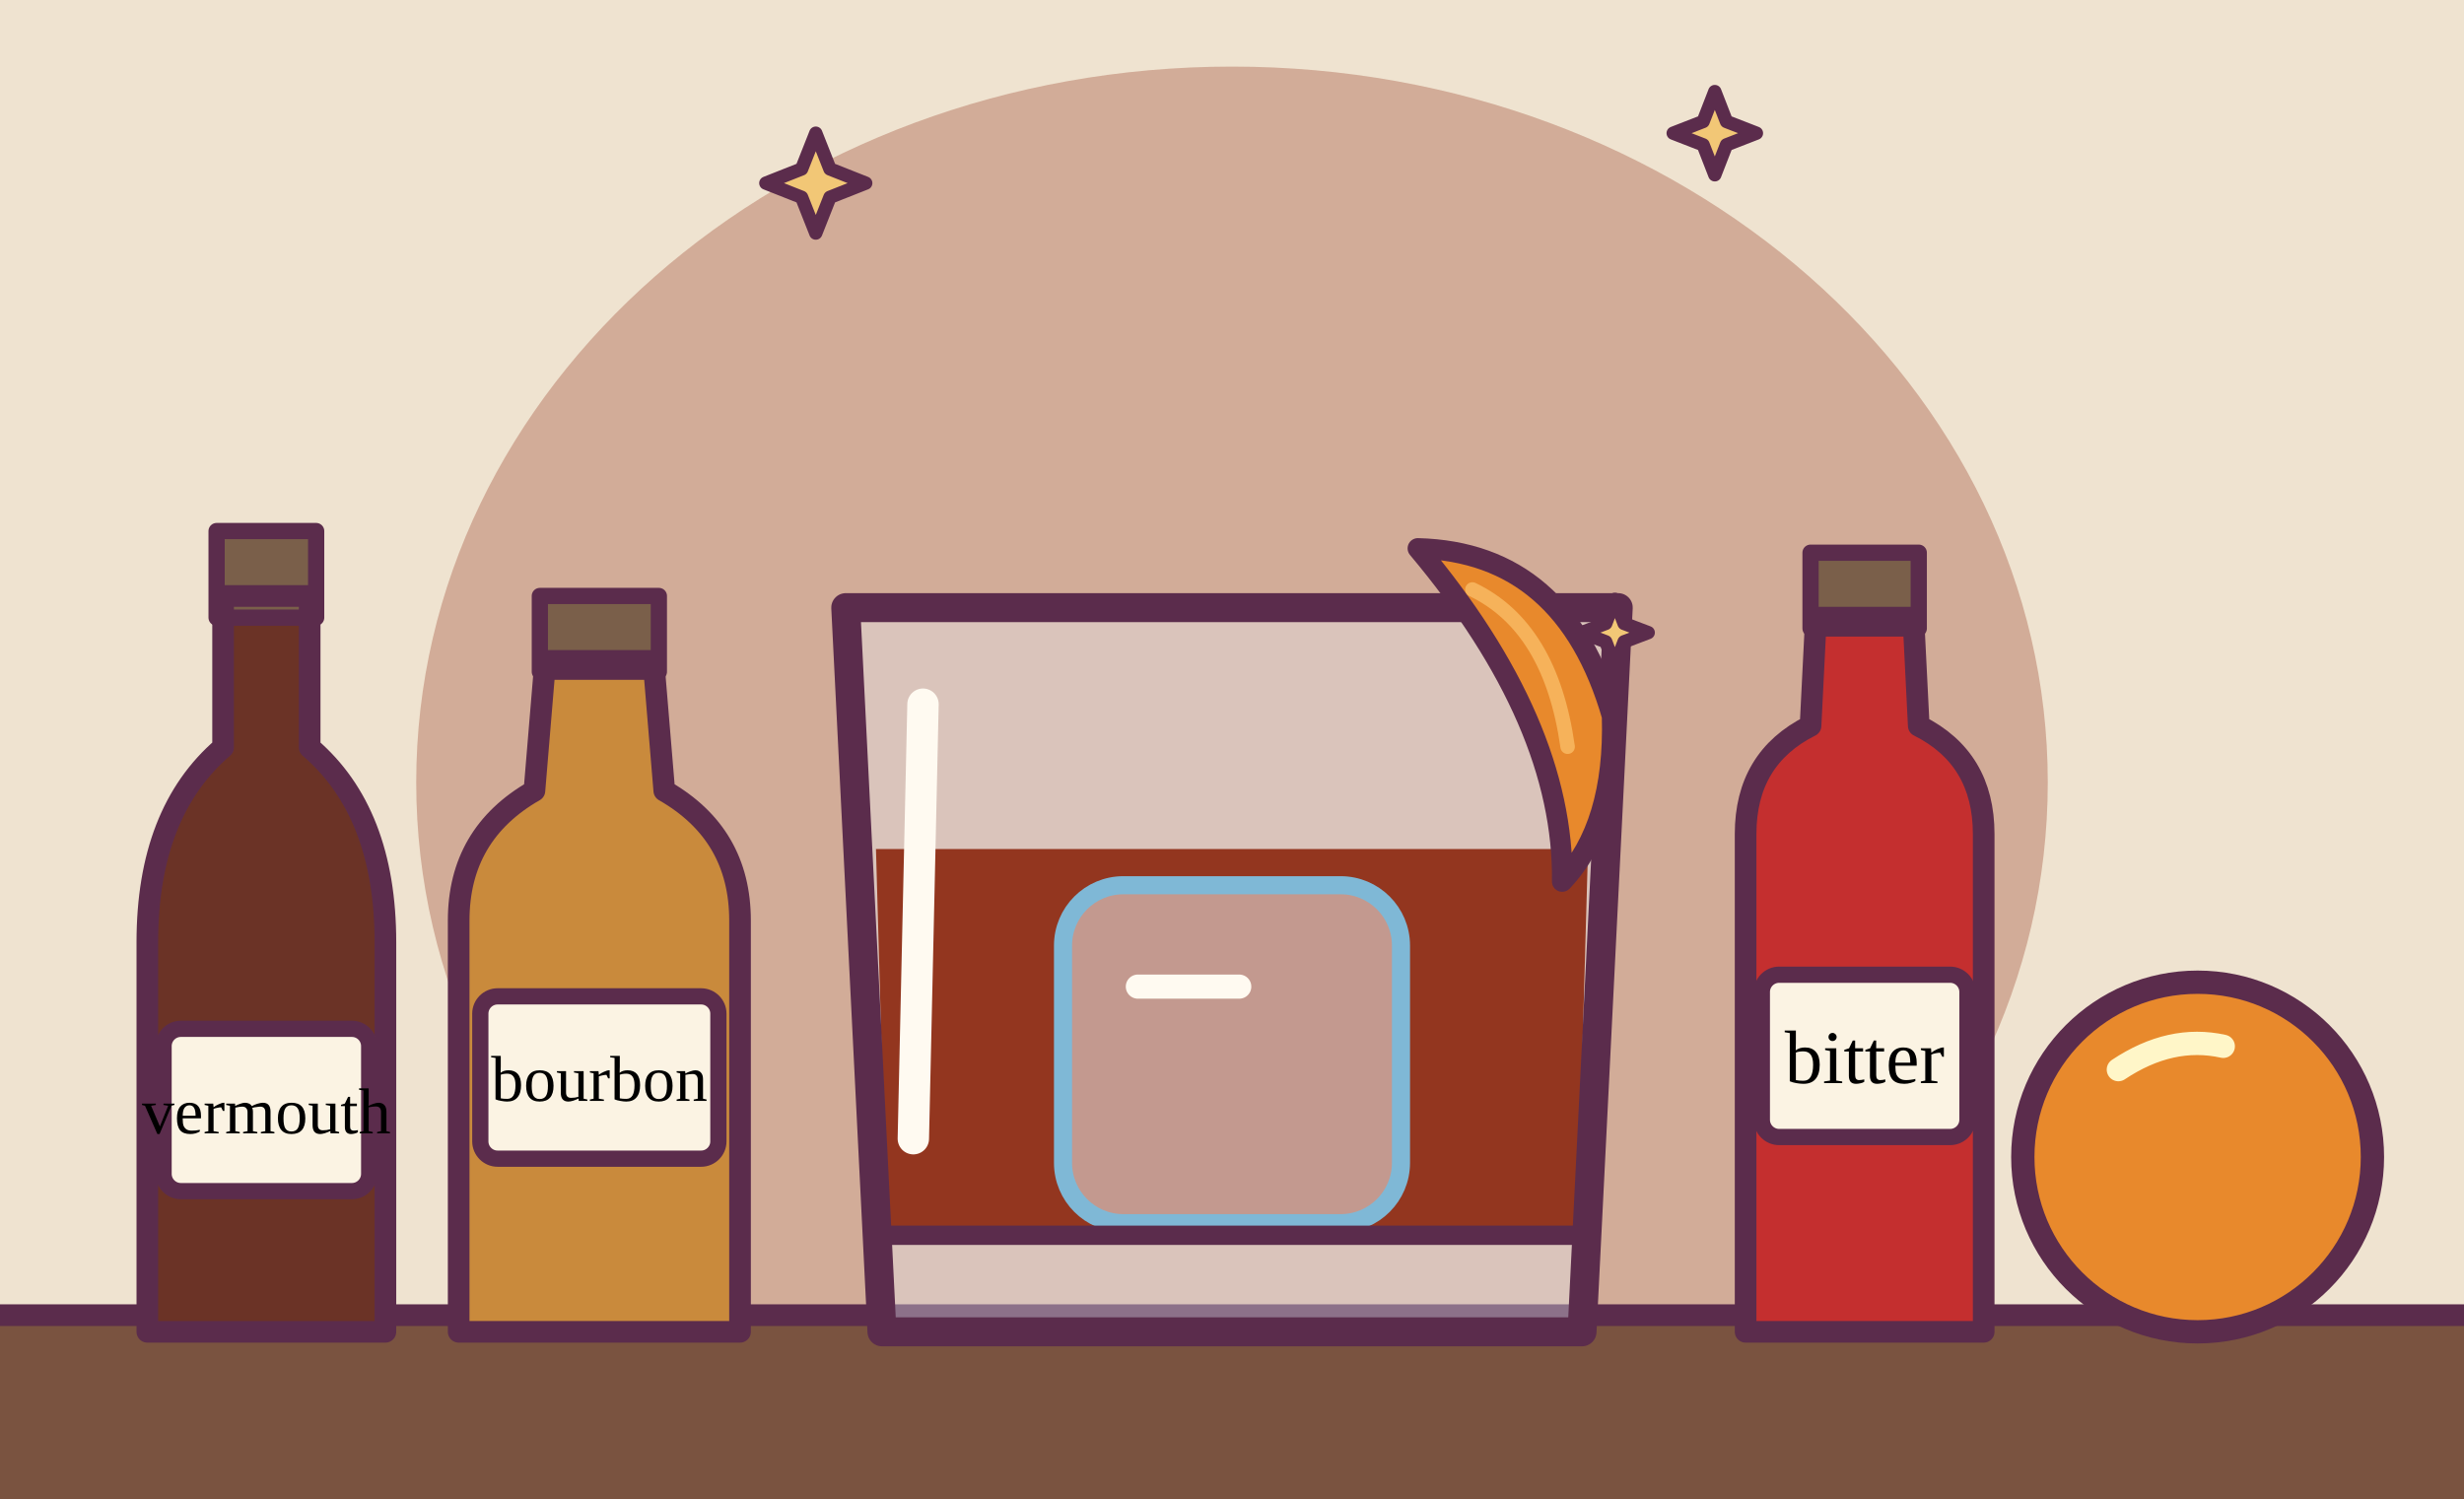
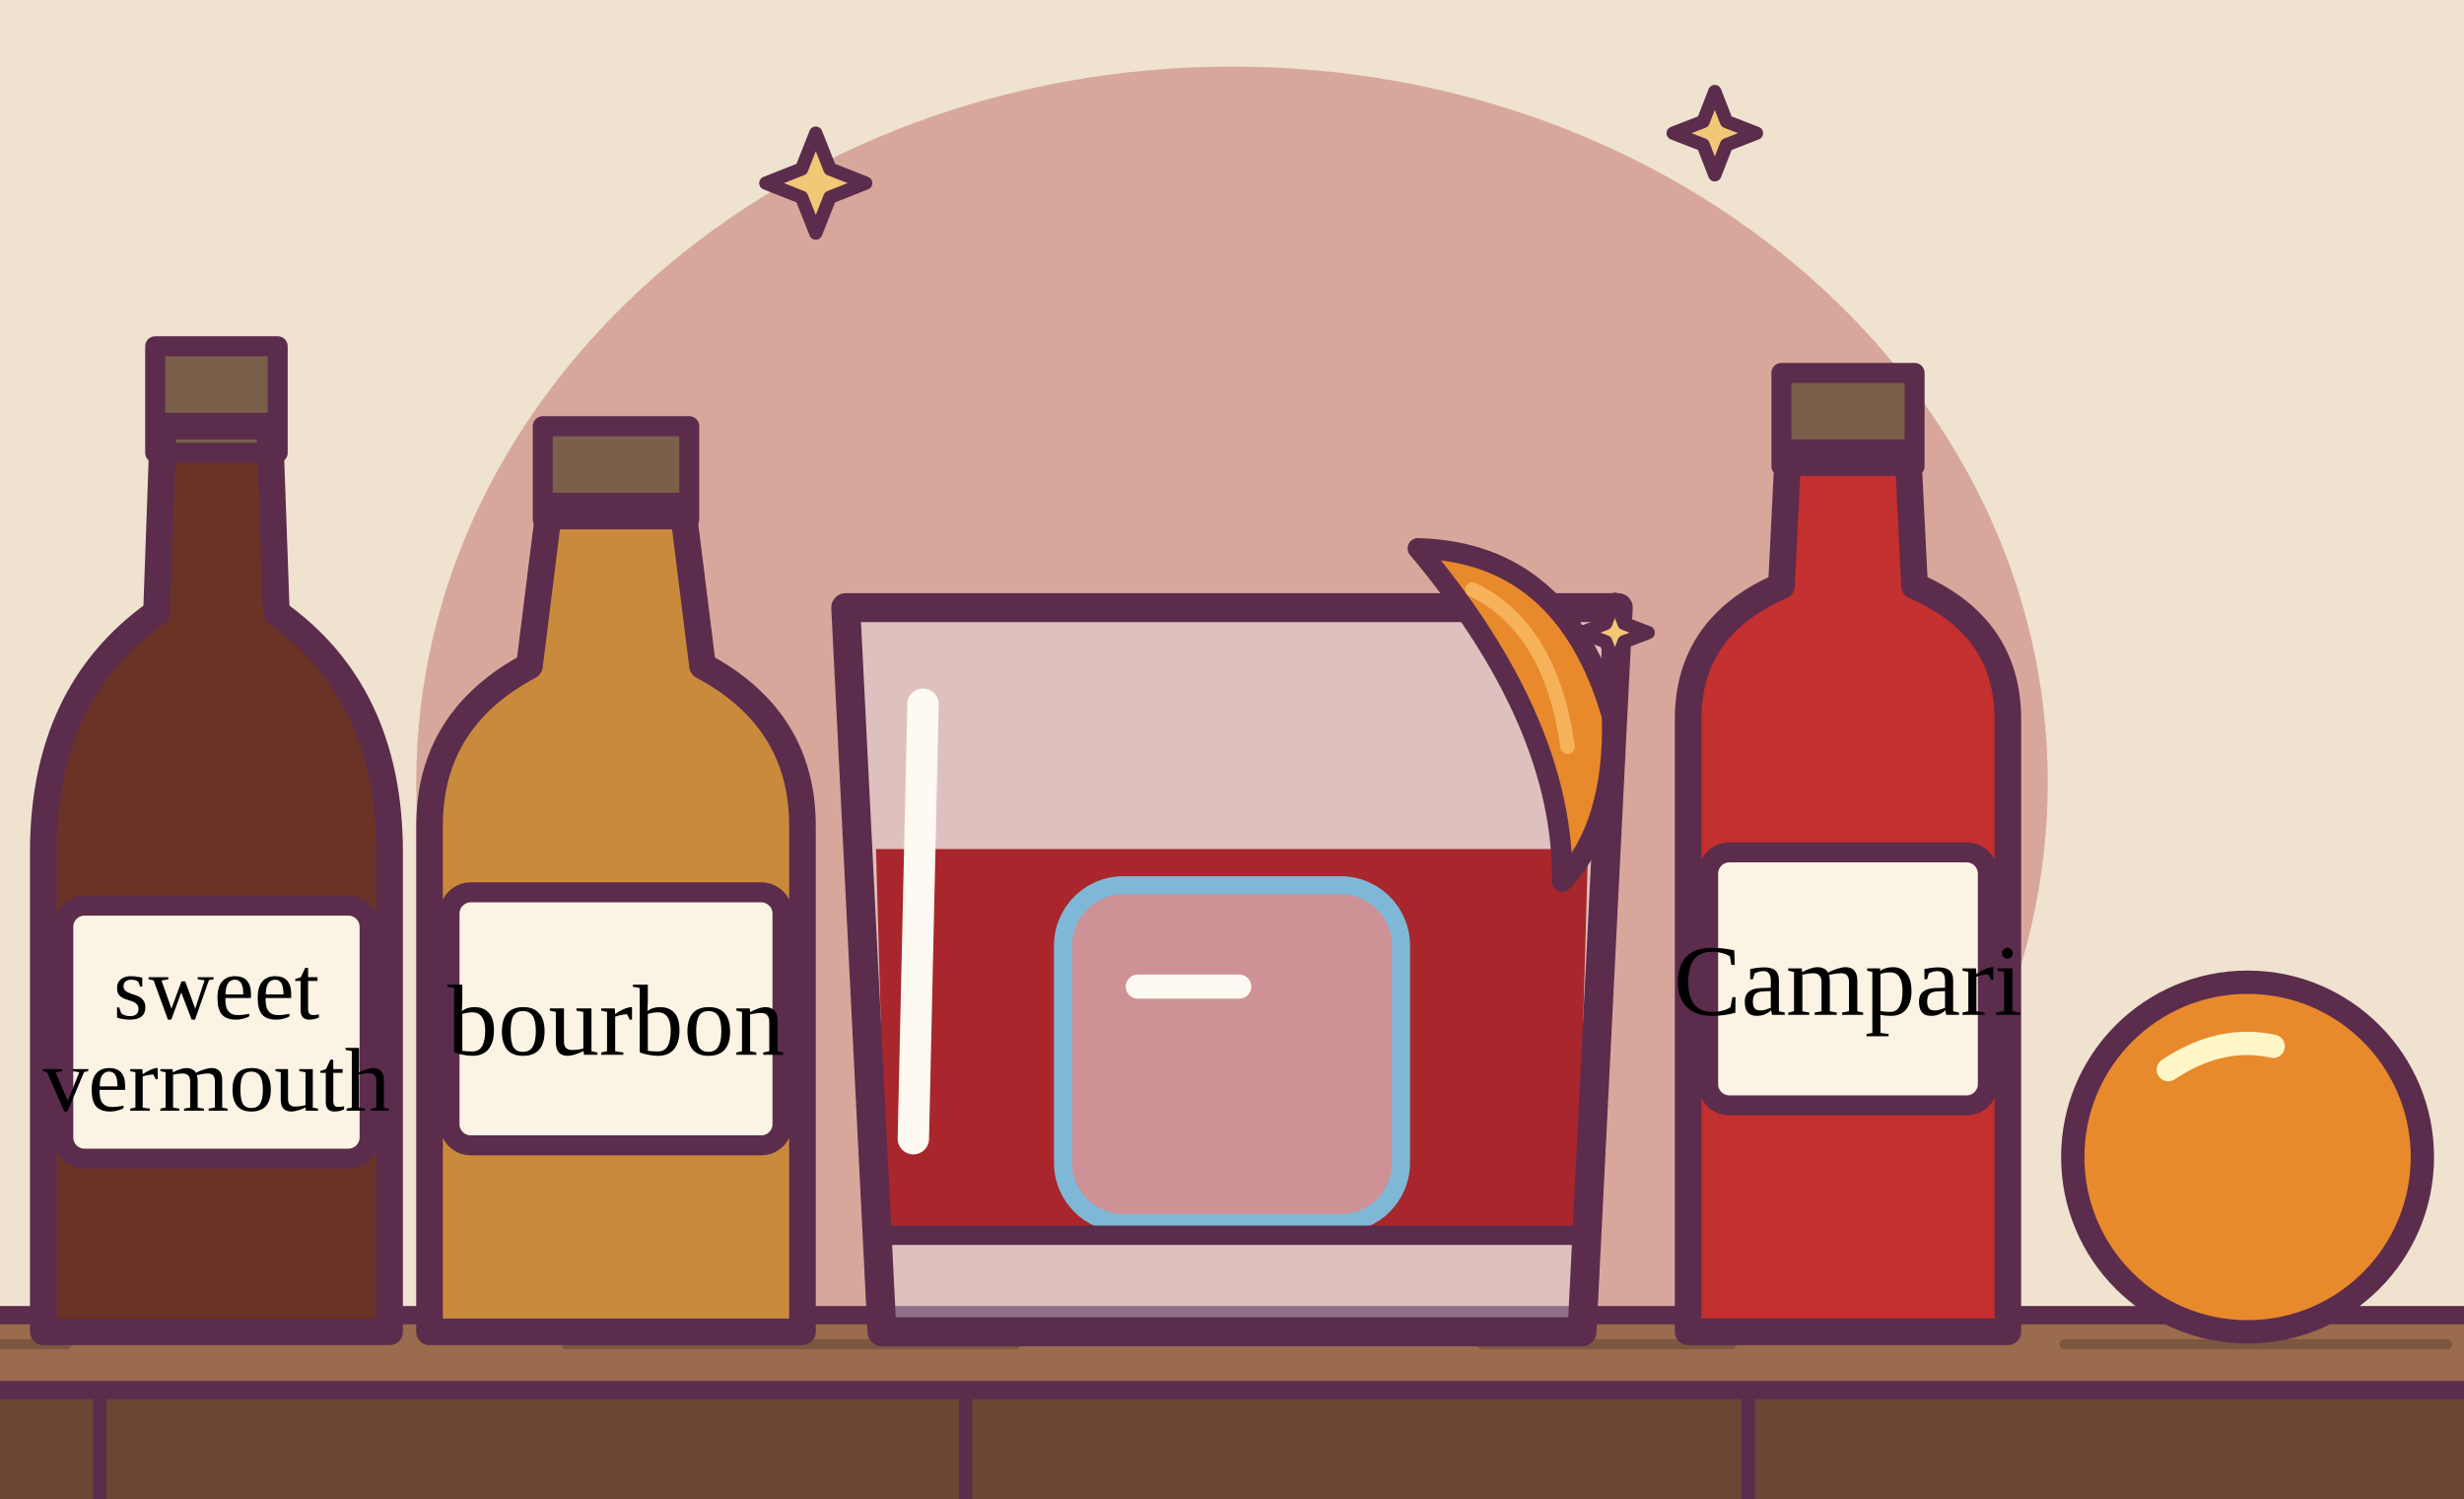
<svg viewBox="0 0 296 180" role="img" aria-label="a Boulevardier in a rocks glass, garnished with an orange peel, next to a bottle of sweet vermouth, a bottle of bourbon, a bottle of Campari and an orange">
  <g transform="translate(-52 -24)">
    <g filter="url(#wash)">
      <rect x="0" y="0" width="400" height="236" fill="#efe3d0" />
-       <ellipse cx="200" cy="118" rx="98" ry="86" fill="#93361f" opacity=".32" />
-       <rect x="0" y="182" width="400" height="54" fill="#7a5340" />
+       <ellipse cx="200" cy="118" rx="98" ry="86" fill="#a8262c" opacity=".32" />
    </g>
-     <g filter="url(#crayon)" fill="none" stroke="#5b2c4c" stroke-width="2.6" stroke-linecap="round" stroke-linejoin="round">
-       <path d="M0 182 H400" />
+     <rect x="0" y="182" width="400" height="54" fill="#6e4b39" />
+     <g filter="url(#wash)">
+       <rect x="0" y="182" width="400" height="9" fill="#9a6b4c" />
+       <rect x="0" y="191" width="400" height="45" fill="#6b4634" />
    </g>
-     <g transform="translate(84 184)">
-       <g transform="translate(0 0) scale(1.3)">
+     <g filter="url(#crayon)" fill="none" stroke="#5b2c4c" stroke-width="2.2" stroke-linecap="round" stroke-linejoin="round">
+       <path d="M0 182 H400 M0 191 H400" />
+       <path d="M64 191 V236" stroke-width="1.6" />
+       <path d="M168 191 V236" stroke-width="1.6" />
+       <path d="M262 191 V236" stroke-width="1.6" />
+       <path d="M352 191 V236" stroke-width="1.6" />
+       <path d="M22 185.5 h38" stroke="#7d5640" stroke-width="1.2" />
+       <path d="M120 185.5 h54" stroke="#7d5640" stroke-width="1.2" />
+       <path d="M230 185.5 h30" stroke="#7d5640" stroke-width="1.2" />
+       <path d="M300 185.5 h46" stroke="#7d5640" stroke-width="1.2" />
+     </g>
+     <g transform="translate(78 184)">
+       <g transform="translate(0 0) scale(1.6)">
        <g filter="url(#wash)">
-           <path d="M-11 0 L-11 -36 Q-11 -48 -4 -54 L-4 -68 L4 -68 L4 -54 Q11 -48 11 -36 L11 0Z" fill="#6b3326" />
-           <rect x="-9.5" y="-28" width="19" height="15" rx="1.6" fill="#fbf3e3" />
+           <path d="M-13 0 L-13 -36 Q-13 -48 -4.5 -54 L-4 -68 L4 -68 L4.5 -54 Q13 -48 13 -36 L13 0Z" fill="#6b3326" />
+           <rect x="-11.5" y="-32" width="23" height="19" rx="1.6" fill="#fbf3e3" />
          <path d="M-4.6 -74 h9.2 v8 h-9.2Z" fill="#7a5f4a" />
        </g>
        <g filter="url(#crayon)" fill="none" stroke="#5b2c4c" stroke-width="2.6" stroke-linecap="round" stroke-linejoin="round">
-           <path d="M-11 0 L-11 -36 Q-11 -48 -4 -54 L-4 -68 L4 -68 L4 -54 Q11 -48 11 -36 L11 0Z" stroke-width="2" />
-           <rect x="-9.5" y="-28" width="19" height="15" rx="1.6" stroke-width="1.5" />
+           <path d="M-13 0 L-13 -36 Q-13 -48 -4.5 -54 L-4 -68 L4 -68 L4.5 -54 Q13 -48 13 -36 L13 0Z" stroke-width="2" />
+           <rect x="-11.5" y="-32" width="23" height="19" rx="1.6" stroke-width="1.5" />
          <path d="M-4.6 -74 h9.2 v8 h-9.2Z" stroke-width="1.5" />
        </g>
-         <text class="letter" x="0" y="-18.34" font-size="6" text-anchor="middle">vermouth</text>
+         <text class="letter" x="0" y="-23.5" font-size="6.8" text-anchor="middle">sweet</text>
+         <text class="letter" x="0" y="-16.6" font-size="6.8" text-anchor="middle" textLength="20" lengthAdjust="spacingAndGlyphs">vermouth</text>
      </g>
    </g>
-     <g transform="translate(124 184)">
-       <g transform="translate(0 0) scale(1.3)">
+     <g transform="translate(126 184)">
+       <g transform="translate(0 0) scale(1.6)">
        <g filter="url(#wash)">
-           <path d="M-13 0 L-13 -38 Q-13 -46 -6 -50 L-5 -62 L5 -62 L6 -50 Q13 -46 13 -38 L13 0Z" fill="#c98a3c" />
-           <rect x="-11" y="-31" width="22" height="15" rx="1.6" fill="#fbf3e3" />
+           <path d="M-14 0 L-14 -38 Q-14 -46 -6.5 -50 L-5 -62 L5 -62 L6.5 -50 Q14 -46 14 -38 L14 0Z" fill="#c98a3c" />
+           <rect x="-12.5" y="-33" width="25" height="19" rx="1.6" fill="#fbf3e3" />
          <path d="M-5.5 -68 h11 v7 h-11Z" fill="#7a5f4a" />
        </g>
        <g filter="url(#crayon)" fill="none" stroke="#5b2c4c" stroke-width="2.6" stroke-linecap="round" stroke-linejoin="round">
-           <path d="M-13 0 L-13 -38 Q-13 -46 -6 -50 L-5 -62 L5 -62 L6 -50 Q13 -46 13 -38 L13 0Z" stroke-width="2" />
-           <rect x="-11" y="-31" width="22" height="15" rx="1.6" stroke-width="1.5" />
+           <path d="M-14 0 L-14 -38 Q-14 -46 -6.5 -50 L-5 -62 L5 -62 L6.5 -50 Q14 -46 14 -38 L14 0Z" stroke-width="2" />
+           <rect x="-12.5" y="-33" width="25" height="19" rx="1.6" stroke-width="1.5" />
          <path d="M-5.5 -68 h11 v7 h-11Z" stroke-width="1.5" />
        </g>
-         <text class="letter" x="0" y="-21.34" font-size="6" text-anchor="middle">bourbon</text>
+         <text class="letter" x="0" y="-20.8" font-size="7.6" text-anchor="middle" textLength="22" lengthAdjust="spacingAndGlyphs">bourbon</text>
      </g>
    </g>
-     <g transform="translate(276 184)">
-       <g transform="translate(0 0) scale(1.3)">
+     <g transform="translate(274 184)">
+       <g transform="translate(0 0) scale(1.6)">
        <g filter="url(#wash)">
-           <path d="M-11 0 L-11 -46 Q-11 -53 -5 -56 L-4.5 -66 L4.5 -66 L5 -56 Q11 -53 11 -46 L11 0Z" fill="#c42f2f" />
-           <rect x="-9.5" y="-33" width="19" height="15" rx="1.6" fill="#fbf3e3" />
+           <path d="M-12 0 L-12 -46 Q-12 -53 -5 -56 L-4.5 -66 L4.5 -66 L5 -56 Q12 -53 12 -46 L12 0Z" fill="#c42f2f" />
+           <rect x="-10.5" y="-36" width="21" height="19" rx="1.6" fill="#fbf3e3" />
          <path d="M-5 -72 h10 v7 h-10Z" fill="#7a5f4a" />
        </g>
        <g filter="url(#crayon)" fill="none" stroke="#5b2c4c" stroke-width="2.6" stroke-linecap="round" stroke-linejoin="round">
-           <path d="M-11 0 L-11 -46 Q-11 -53 -5 -56 L-4.5 -66 L4.5 -66 L5 -56 Q11 -53 11 -46 L11 0Z" stroke-width="2" />
-           <rect x="-9.5" y="-33" width="19" height="15" rx="1.6" stroke-width="1.5" />
+           <path d="M-12 0 L-12 -46 Q-12 -53 -5 -56 L-4.5 -66 L4.5 -66 L5 -56 Q12 -53 12 -46 L12 0Z" stroke-width="2" />
+           <rect x="-10.5" y="-36" width="21" height="19" rx="1.6" stroke-width="1.5" />
          <path d="M-5 -72 h10 v7 h-10Z" stroke-width="1.5" />
        </g>
-         <text class="letter" x="0" y="-22.98" font-size="7" text-anchor="middle">bitter</text>
+         <text class="letter" x="0" y="-23.8" font-size="7.6" text-anchor="middle" textLength="18" lengthAdjust="spacingAndGlyphs">Campari</text>
      </g>
    </g>
-     <g transform="translate(316 184)">
+     <g transform="translate(322 184)">
      <g transform="translate(0 0) scale(1.4)">
        <g filter="url(#wash)">
          <ellipse cx="0" cy="-15" rx="15" ry="15" fill="#e8892c" />
        </g>
        <g filter="url(#crayon)" fill="none" stroke="#5b2c4c" stroke-width="2.6" stroke-linecap="round" stroke-linejoin="round">
          <ellipse cx="0" cy="-15" rx="15" ry="15" stroke-width="2" />
          <path d="M-6.8 -22.5 q4.5 -3 9 -2" stroke="#fff6c8" stroke-width="2" />
        </g>
      </g>
    </g>
    <g transform="translate(200 184) scale(1.45)">
      <g filter="url(#wash)">
        <path d="M-32 -60 L32 -60 L29 0 L-29 0Z" fill="#e7f1fb" opacity=".35" />
      </g>
      <clipPath id="boulevardier-hero">
        <path d="M-30 -58 L30 -58 L28.6 -8 L-28.6 -8Z" />
      </clipPath>
      <g clip-path="url(#boulevardier-hero)">
        <g filter="url(#wash)">
-           <rect x="-40" y="-40" width="80" height="34" fill="#93361f" />
+           <rect x="-40" y="-40" width="80" height="34" fill="#a8262c" />
        </g>
        <g>
          <g>
            <g filter="url(#wash)">
              <rect x="-14" y="-37" width="28" height="28" rx="5" fill="#f4fbff" opacity=".5" />
            </g>
            <g filter="url(#crayon)" fill="none" stroke="#5b2c4c" stroke-width="2.6" stroke-linecap="round" stroke-linejoin="round">
              <rect x="-14" y="-37" width="28" height="28" rx="5" stroke="#7fb8d6" stroke-width="1.5" />
              <path d="M-7.8 -28.6 h8.4" stroke="#fffaf1" stroke-width="2" />
            </g>
          </g>
        </g>
      </g>
      <g filter="url(#crayon)" fill="none" stroke="#5b2c4c" stroke-width="2.6" stroke-linecap="round" stroke-linejoin="round">
        <path d="M-32 -60 L32 -60 L29 0 L-29 0Z" stroke-width="2.4" />
        <path d="M-28.6 -8 H28.6" stroke-width="1.6" />
        <path d="M-25.6 -52 L-26.4 -16" stroke="#fffaf1" stroke-width="2.6" />
      </g>
      <g transform="translate(24 -54) rotate(-8)">
        <g filter="url(#wash)">
          <path d="M-7 -12 Q5 -10 7 4 Q6 13 1 17 Q3 4 -7 -12Z" fill="#e8892c" />
        </g>
        <g filter="url(#crayon)" fill="none" stroke="#5b2c4c" stroke-width="2.6" stroke-linecap="round" stroke-linejoin="round">
          <path d="M-7 -12 Q5 -10 7 4 Q6 13 1 17 Q3 4 -7 -12Z" stroke-width="1.7" />
          <path d="M-3 -8 Q3 -4 3 6" stroke="#f6b25a" stroke-width="1.2" />
        </g>
      </g>
    </g>
    <g class="twinkle" style="transform-origin:150px 46px">
      <path d="M150 40 L151.7 44.3 L156 46 L151.7 47.7 L150 52 L148.3 47.7 L144 46 L148.3 44.3Z" fill="#f2c776" stroke="#5b2c4c" stroke-width="1.6" stroke-linejoin="round" />
    </g>
    <g class="twinkle d2" style="transform-origin:258px 40px">
      <path d="M258 35 L259.4 38.6 L263 40 L259.4 41.4 L258 45 L256.6 41.4 L253 40 L256.6 38.6Z" fill="#f2c776" stroke="#5b2c4c" stroke-width="1.6" stroke-linejoin="round" />
    </g>
    <g class="twinkle d3" style="transform-origin:246px 100px">
      <path d="M246 96 L247.1 98.9 L250 100 L247.1 101.1 L246 104 L244.9 101.1 L242 100 L244.9 98.9Z" fill="#f2c776" stroke="#5b2c4c" stroke-width="1.6" stroke-linejoin="round" />
    </g>
  </g>
</svg>
